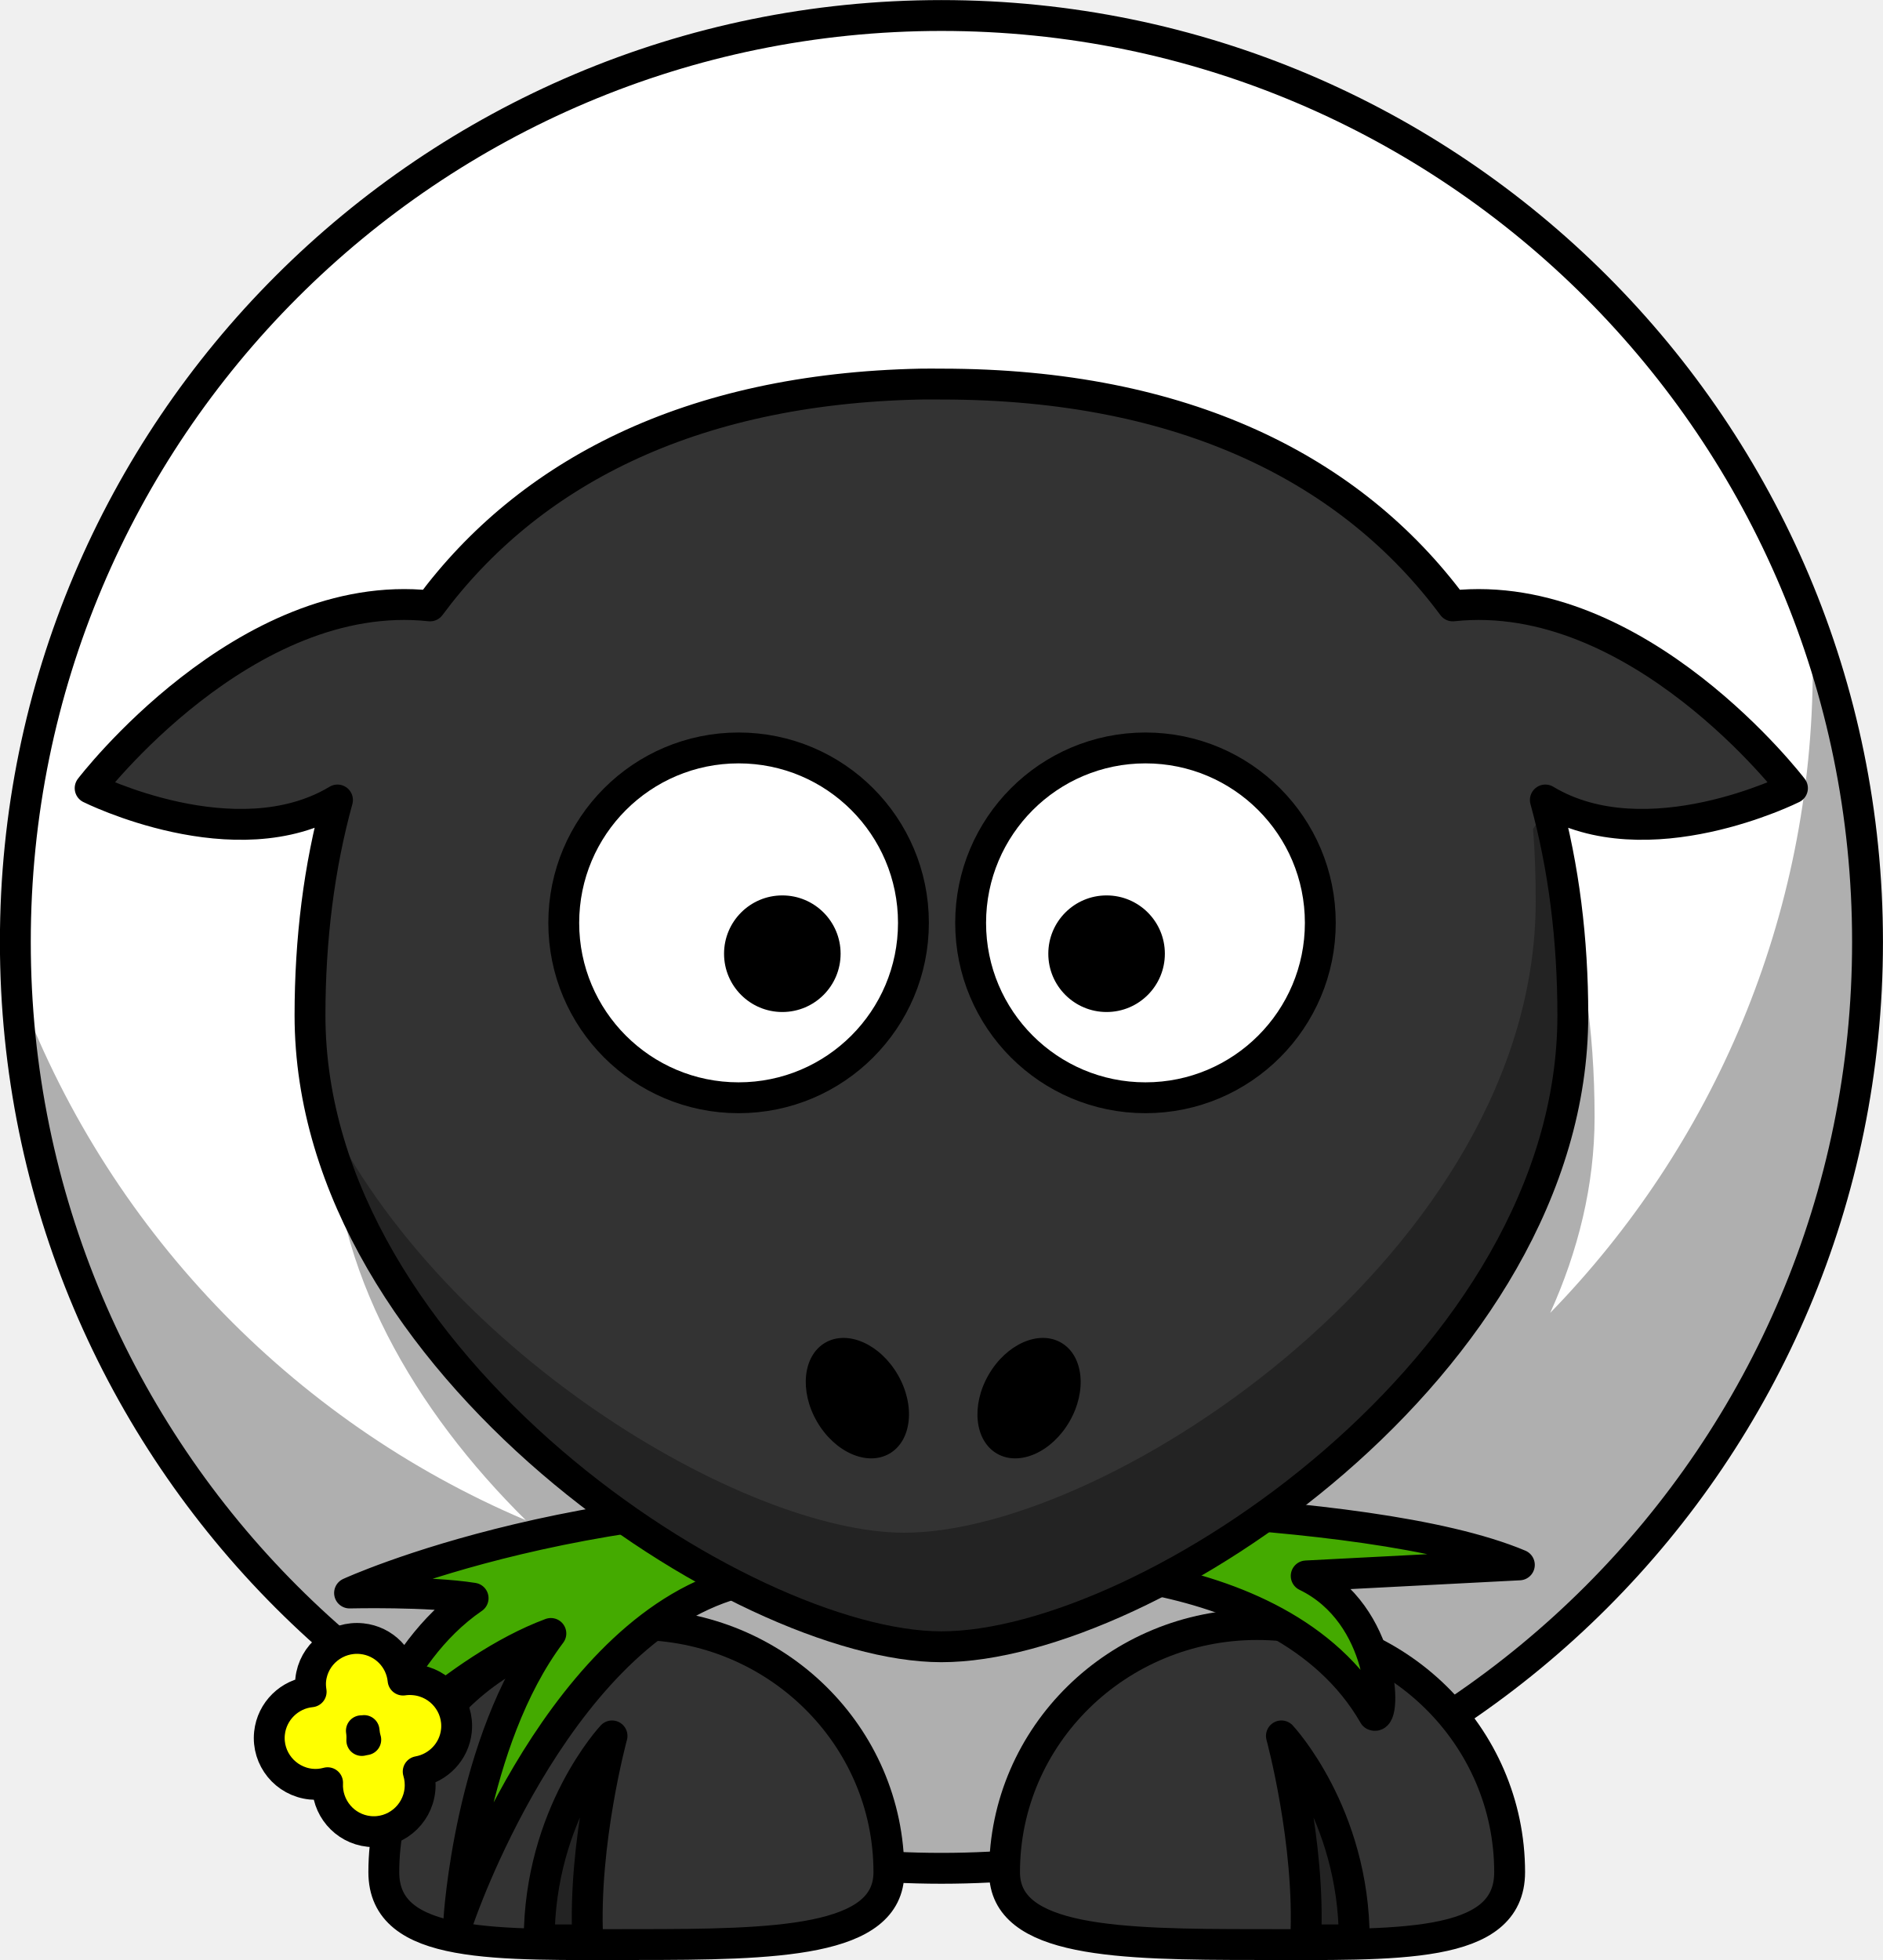
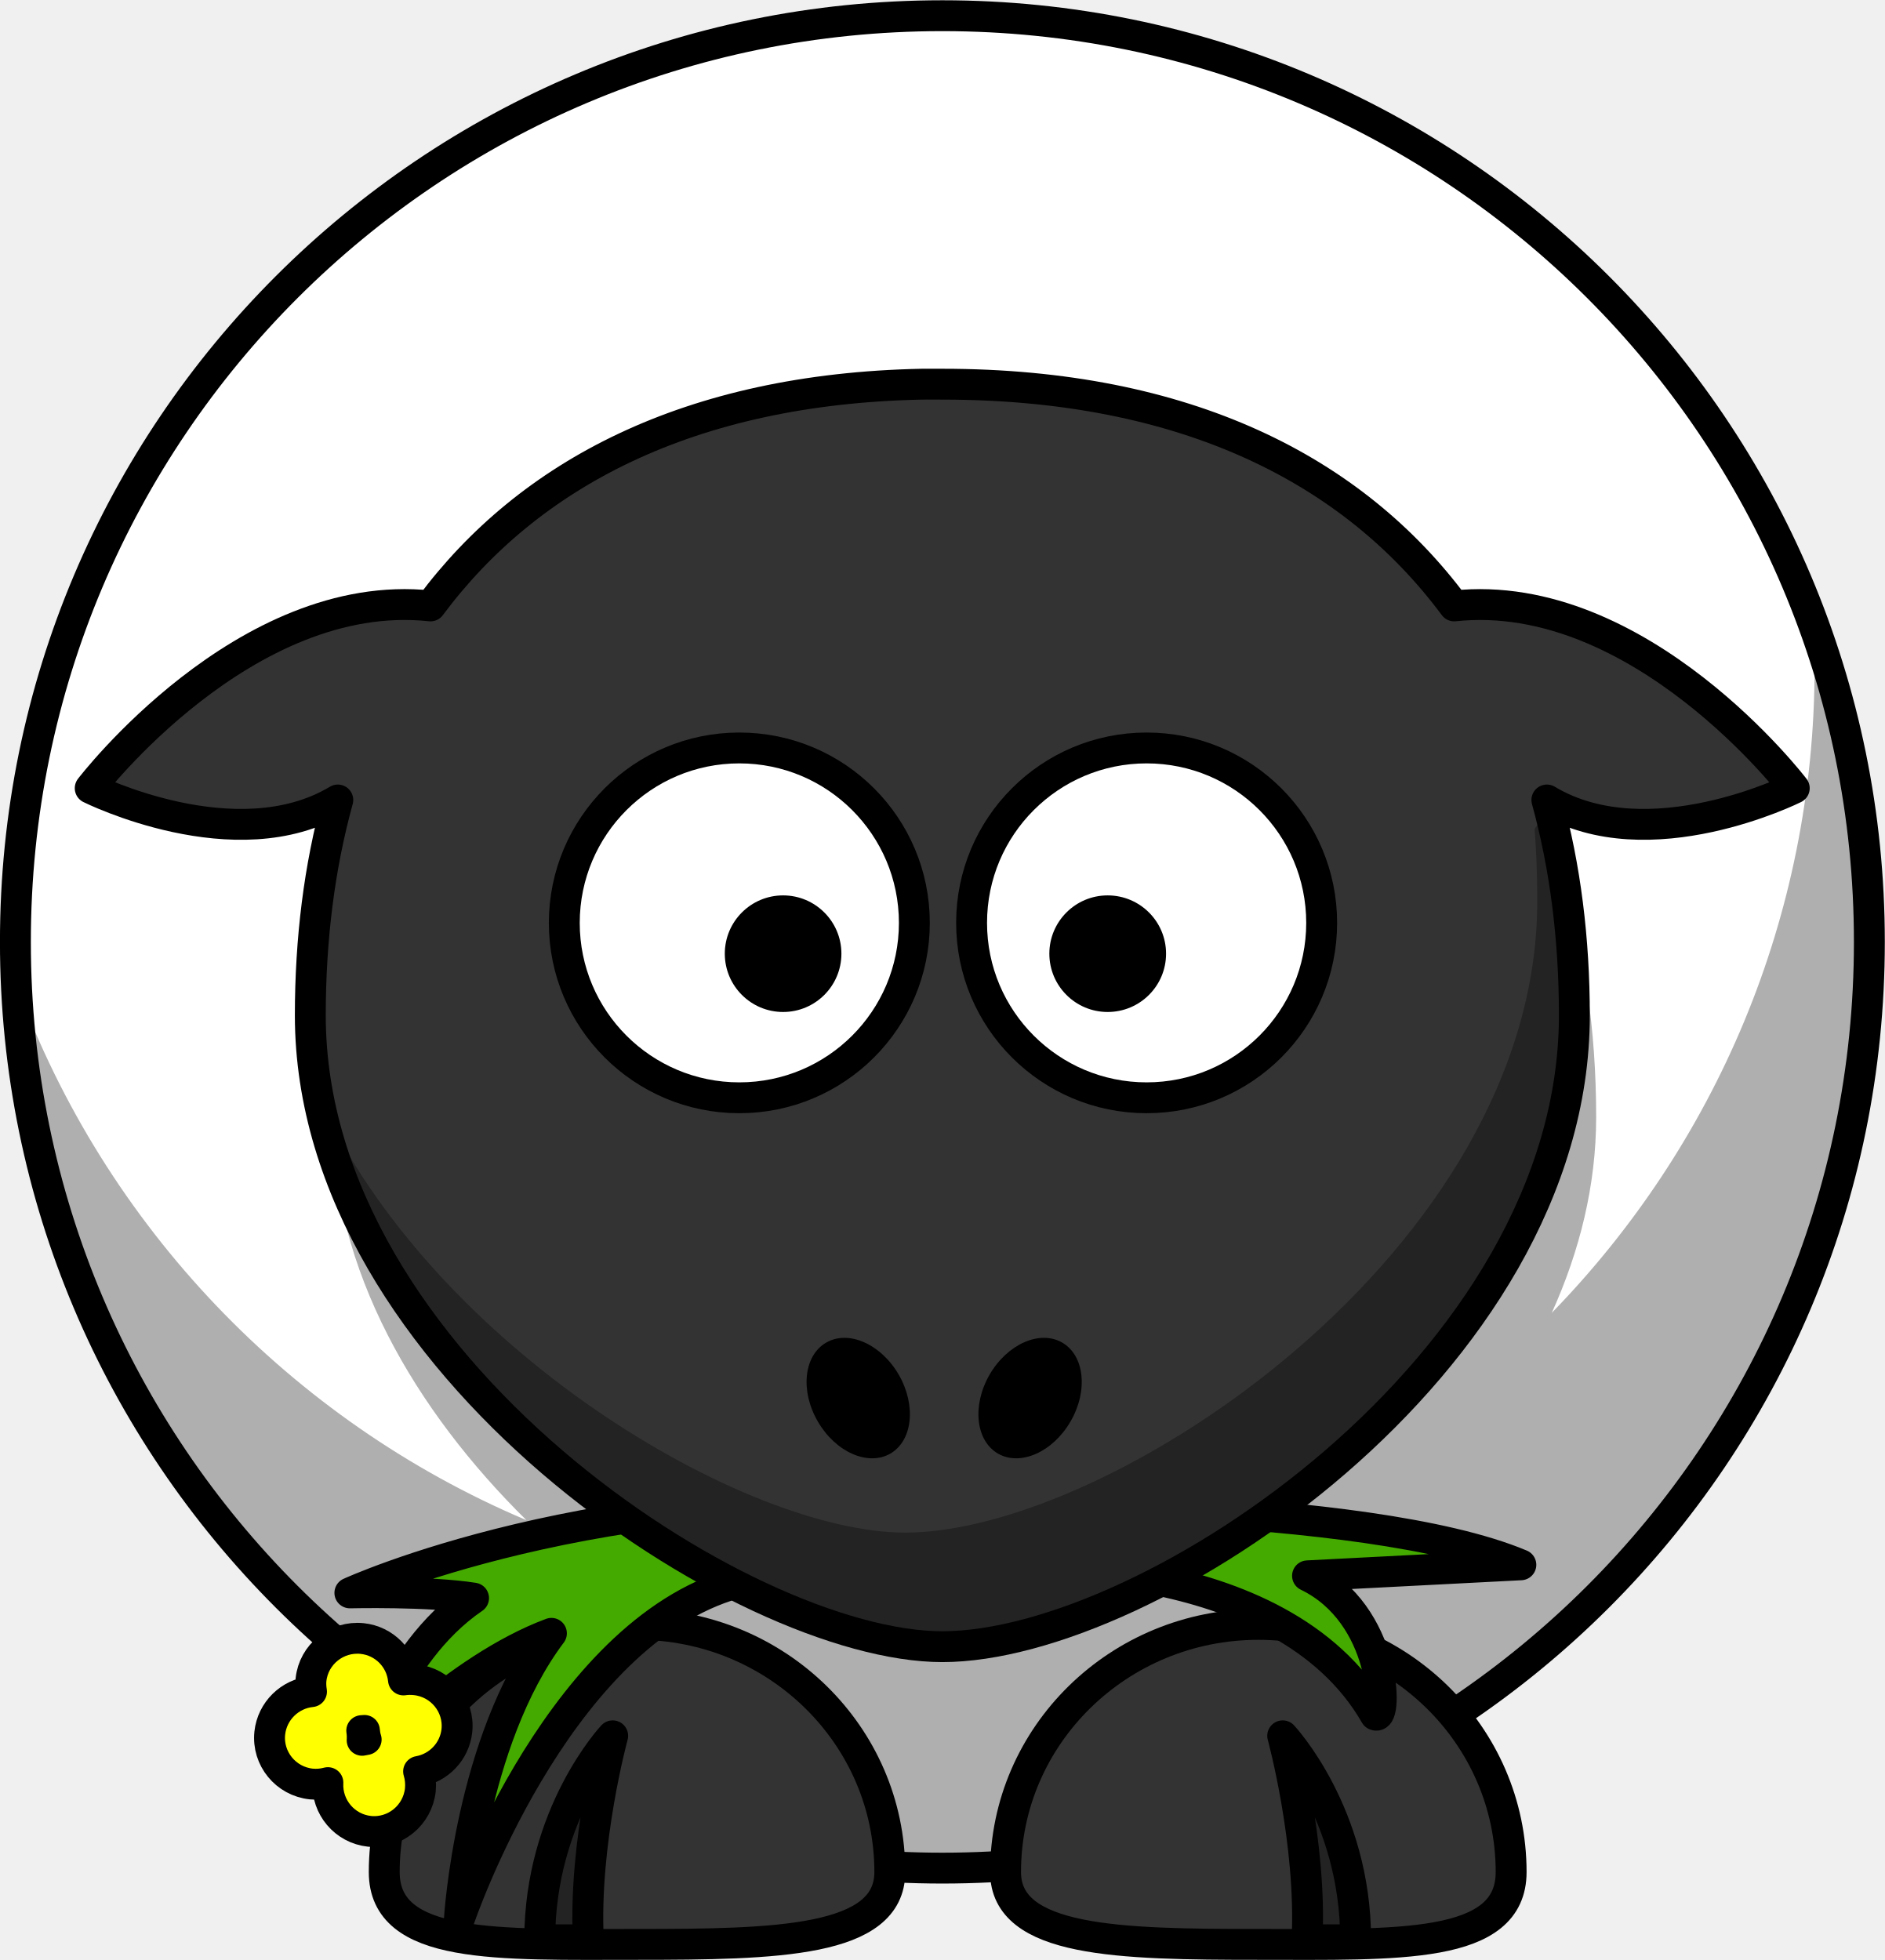
- <svg xmlns="http://www.w3.org/2000/svg" viewBox="0 0 244.073 254.034">
-   <g transform="translate(-229.24 -428.63)">
-     <path d="m471.31 550.71c0.02 66.308-53.728 120.07-120.04 120.07s-120.06-53.764-120.04-120.07c-0.02-66.308 53.728-120.07 120.04-120.07s120.06 53.764 120.04 120.07z" fill="#fff" stroke="#000" stroke-linecap="round" stroke-linejoin="round" stroke-width="4" />
-     <path transform="translate(239.74 384.07)" d="m111.69 107.53c-55.318 1.121-79.188 37.344-79.188 81.812 0 19.851 10.824 38.075 25.156 52.25-30.524-12.934-54.598-38.139-66.031-69.406 2.908 63.683 55.509 114.5 119.91 114.5 66.26 1e-5 120.03-53.771 120.03-120.03 0-14.468-2.552-28.34-7.25-41.188 0.084 1.843 0.156 3.699 0.156 5.562 0 32.537-12.988 62.062-34.031 83.688 3.606-7.988 5.75-16.521 5.75-25.375 0-45.174-24.621-81.812-81.844-81.812-0.894 0-1.778-0.018-2.656 0z" fill-opacity=".314" />
-     <path d="m359.45 671.28c0 9.091 14.665 9.381 32.735 9.381s32.735 0.693 32.735-9.381c0-17.716-14.665-32.094-32.735-32.094s-32.735 14.378-32.735 32.094z" fill="#333" stroke="#000" stroke-linecap="round" stroke-linejoin="round" stroke-width="4" />
-     <path d="m344.46 671.28c0 9.091-14.665 9.381-32.735 9.381s-32.735 0.693-32.735-9.381c0-17.716 14.665-32.094 32.735-32.094s32.735 14.378 32.735 32.094z" fill="#333" stroke="#000" stroke-linecap="round" stroke-linejoin="round" stroke-width="4" />
-     <path d="m299.13 680.06c0-16.368 9.443-26.44 9.443-26.44s-3.777 13.849-3.148 26.44h-6.295z" fill-opacity=".314" fill-rule="evenodd" stroke="#000" stroke-linejoin="round" stroke-width="4" />
-     <path d="m353.05 623.66c-46.403-3.35-78.501 11.437-78.501 11.437s10.241-0.248 16.017 0.671c-10.831 7.413-14.382 22.123-14.382 22.123s12.078-12.944 24.46-17.549c-10.513 13.981-11.913 36.96-11.913 36.96s12.09-35.725 34.679-43.124c17.221-5.64 35.434-2.323 35.434-2.323s36.116-2.491 48.491 19.076c1.629 0.772 1.468-13.098-8.785-18.047l27.631-1.431c-20.153-8.485-73.132-7.794-73.132-7.794z" fill="#4a0" fill-rule="evenodd" stroke="#000" stroke-linejoin="round" stroke-width="4" />
-     <path d="m348.61 478.41c-30.129 0.611-50.932 11.653-63.625 28.75-24.064-2.588-44.062 23.625-44.062 23.625s18.891 9.446 32.062 1.531c-2.399 8.712-3.562 18.106-3.562 27.906 0 45.174 56.126 81.844 81.844 81.844 26.717 0 81.844-36.669 81.844-81.844 0-9.8-1.164-19.195-3.562-27.906 13.171 7.915 32.031-1.531 32.031-1.531s-19.971-26.205-44.031-23.625c-13.062-17.595-34.708-28.75-66.281-28.75-0.894 0-1.778-0.018-2.656 0z" fill="#333" stroke="#000" stroke-linecap="round" stroke-linejoin="round" stroke-width="4" />
-     <path d="m404.78 680.06c0-16.368-9.443-26.44-9.443-26.44s3.777 13.849 3.148 26.44h6.295z" fill-opacity=".314" fill-rule="evenodd" stroke="#000" stroke-linejoin="round" stroke-width="4" />
-     <path d="m347.64 548.24c0.004 12.519-10.144 22.67-22.663 22.67s-22.667-10.151-22.663-22.67 10.144-22.67 22.663-22.67 22.666 10.151 22.663 22.67z" fill="#fff" stroke="#000" stroke-linecap="round" stroke-linejoin="round" stroke-width="4" />
-     <path d="m400.38 548.24c0.004 12.519-10.144 22.67-22.663 22.67s-22.667-10.151-22.663-22.67 10.144-22.67 22.663-22.67 22.666 10.151 22.663 22.67z" fill="#fff" stroke="#000" stroke-linecap="round" stroke-linejoin="round" stroke-width="4" />
-     <path d="m380.23 552.24c0.001 4.173-3.381 7.556-7.554 7.556s-7.556-3.384-7.554-7.556 3.381-7.556 7.554-7.556 7.556 3.384 7.554 7.556z" />
-     <path d="m338.2 552.24c0.001 4.173-3.381 7.556-7.554 7.556s-7.556-3.384-7.554-7.556 3.381-7.556 7.554-7.556 7.556 3.384 7.554 7.556z" />
-     <path d="m429.83 533.41-1.875 2.656c0.249 3.075 0.344 6.203 0.344 9.375 0 45.174-55.127 81.844-81.844 81.844-20.706 2e-5 -61.097-23.756-76.062-56.594 7.616 40.246 57.172 71.375 80.875 71.375 26.717 0 81.844-36.669 81.844-81.844 0-9.392-1.075-18.41-3.281-26.812z" fill-opacity=".314" />
-     <path d="m367.87 612.87c-2.293 3.973-6.5 5.839-9.397 4.166s-3.385-6.249-1.09-10.221 6.5-5.839 9.397-4.166 3.385 6.249 1.09 10.221z" />
-     <path d="m335.13 612.87c2.293 3.973 6.5 5.839 9.397 4.166s3.385-6.249 1.09-10.221-6.5-5.839-9.397-4.166-3.385 6.249-1.09 10.221z" />
-     <path d="m276.138,641.017c-3.3-.345-6.278,2.04-6.623,5.339-.055.528-.019,1.045.058,1.546-2.782.273-5.099,2.486-5.401,5.373-.345,3.3 2.074,6.25 5.374,6.595 .753.079 1.466.002 2.156-.183-.17,3.173 2.176,5.978 5.372,6.312 3.3.345 6.25-2.074 6.595-5.374 .086-.825.006-1.633-.222-2.38 2.573-.455 4.668-2.567 4.953-5.294 .345-3.3-2.074-6.25-5.374-6.595-.526-.055-1.043-.05-1.542.027-.273-2.782-2.458-5.065-5.345-5.367zm.293,11.908c.04.407.103.804.221,1.186-.173.031-.346.058-.514.103 .023-.426.008-.856-.056-1.263 .114-.011.236-.009.348-.026z" fill="#ff0" stroke="#000" stroke-linecap="round" stroke-linejoin="round" stroke-width="4" />
+ <svg xmlns="http://www.w3.org/2000/svg" width="75px" height="px" viewBox="0 0 75 78" version="1.1">
+   <g id="surface1">
+     <path style="fill-rule:nonzero;fill:rgb(100%,100%,100%);fill-opacity:1;stroke-width:4;stroke-linecap:round;stroke-linejoin:round;stroke:rgb(0%,0%,0%);stroke-opacity:1;stroke-miterlimit:4;" d="M 471.305 550.71 C 471.33 617.016 417.583 670.775 351.264 670.775 C 284.957 670.775 231.21 617.016 231.236 550.71 C 231.21 484.404 284.957 430.644 351.264 430.644 C 417.583 430.644 471.33 484.404 471.305 550.71 Z M 471.305 550.71 " transform="matrix(0.307284,0,0,0.306994,-70.4419,-131.5803)" />
+     <path style=" stroke:none;fill-rule:nonzero;fill:rgb(0%,0%,0%);fill-opacity:0.314;" d="M 37.547 19.34 C 20.547 19.684 13.215 30.801 13.215 44.453 C 13.215 50.547 16.539 56.145 20.945 60.496 C 11.562 56.523 4.168 48.785 0.652 39.188 C 1.547 58.738 17.711 74.336 37.5 74.336 C 57.859 74.336 74.383 57.832 74.383 37.488 C 74.383 33.047 73.598 28.789 72.156 24.844 C 72.18 25.41 72.203 25.98 72.203 26.551 C 72.203 36.543 68.211 45.605 61.746 52.246 C 62.855 49.793 63.512 47.172 63.512 44.453 C 63.512 30.586 55.949 19.34 38.363 19.34 C 38.09 19.34 37.816 19.332 37.547 19.34 Z M 37.547 19.34 " />
+     <path style="fill-rule:nonzero;fill:rgb(20%,20%,20%);fill-opacity:1;stroke-width:4;stroke-linecap:round;stroke-linejoin:round;stroke:rgb(0%,0%,0%);stroke-opacity:1;stroke-miterlimit:4;" d="M 359.451 671.284 C 359.451 680.369 374.121 680.662 392.184 680.662 C 410.261 680.662 424.918 681.349 424.918 671.284 C 424.918 653.559 410.261 639.181 392.184 639.181 C 374.121 639.181 359.451 653.559 359.451 671.284 Z M 359.451 671.284 " transform="matrix(0.307284,0,0,0.306994,-70.4419,-131.5803)" />
+     <path style="fill-rule:nonzero;fill:rgb(20%,20%,20%);fill-opacity:1;stroke-width:4;stroke-linecap:round;stroke-linejoin:round;stroke:rgb(0%,0%,0%);stroke-opacity:1;stroke-miterlimit:4;" d="M 344.463 671.284 C 344.463 680.369 329.793 680.662 311.729 680.662 C 293.653 680.662 278.995 681.349 278.995 671.284 C 278.995 653.559 293.653 639.181 311.729 639.181 C 329.793 639.181 344.463 653.559 344.463 671.284 Z M 344.463 671.284 " transform="matrix(0.307284,0,0,0.306994,-70.4419,-131.5803)" />
+     <path style="fill-rule:evenodd;fill:rgb(0%,0%,0%);fill-opacity:0.314;stroke-width:4;stroke-linecap:butt;stroke-linejoin:round;stroke:rgb(0%,0%,0%);stroke-opacity:1;stroke-miterlimit:4;" d="M 299.131 680.064 C 299.131 663.688 308.577 653.623 308.577 653.623 C 308.577 653.623 304.801 667.467 305.424 680.064 Z M 299.131 680.064 " transform="matrix(0.307284,0,0,0.306994,-70.4419,-131.5803)" />
+     <path style="fill-rule:evenodd;fill:rgb(26.667%,66.667%,0%);fill-opacity:1;stroke-width:4;stroke-linecap:butt;stroke-linejoin:round;stroke:rgb(0%,0%,0%);stroke-opacity:1;stroke-miterlimit:4;" d="M 353.044 623.658 C 306.644 620.311 274.546 635.097 274.546 635.097 C 274.546 635.097 284.792 634.855 290.563 635.771 C 279.733 643.176 276.186 657.886 276.186 657.886 C 276.186 657.886 288.263 644.945 300.644 640.339 C 290.131 654.323 288.733 677.303 288.733 677.303 C 288.733 677.303 300.822 641.573 323.412 634.18 C 340.637 628.544 358.84 631.852 358.84 631.852 C 358.84 631.852 394.956 629.358 407.337 650.925 C 408.965 651.702 408.799 637.832 398.553 632.883 L 426.177 631.457 C 406.028 622.97 353.044 623.658 353.044 623.658 Z M 353.044 623.658 " transform="matrix(0.307284,0,0,0.306994,-70.4419,-131.5803)" />
+     <path style="fill-rule:nonzero;fill:rgb(20%,20%,20%);fill-opacity:1;stroke-width:4;stroke-linecap:round;stroke-linejoin:round;stroke:rgb(0%,0%,0%);stroke-opacity:1;stroke-miterlimit:4;" d="M 348.607 478.411 C 318.479 479.022 297.682 490.066 284.983 507.155 C 260.919 504.572 240.922 530.784 240.922 530.784 C 240.922 530.784 259.813 540.225 272.983 532.311 C 270.58 541.027 269.423 550.417 269.423 560.228 C 269.423 605.398 325.547 642.069 351.264 642.069 C 377.985 642.069 433.105 605.398 433.105 560.228 C 433.105 550.417 431.948 541.027 429.546 532.311 C 442.715 540.225 461.58 530.784 461.58 530.784 C 461.58 530.784 441.609 504.585 417.545 507.155 C 404.49 489.57 382.841 478.411 351.264 478.411 C 350.374 478.411 349.484 478.398 348.607 478.411 Z M 348.607 478.411 " transform="matrix(0.307284,0,0,0.306994,-70.4419,-131.5803)" />
+     <path style="fill-rule:evenodd;fill:rgb(0%,0%,0%);fill-opacity:0.314;stroke-width:4;stroke-linecap:butt;stroke-linejoin:round;stroke:rgb(0%,0%,0%);stroke-opacity:1;stroke-miterlimit:4;" d="M 404.782 680.064 C 404.782 663.688 395.337 653.623 395.337 653.623 C 395.337 653.623 399.113 667.467 398.49 680.064 Z M 404.782 680.064 " transform="matrix(0.307284,0,0,0.306994,-70.4419,-131.5803)" />
+     <path style="fill-rule:nonzero;fill:rgb(100%,100%,100%);fill-opacity:1;stroke-width:4;stroke-linecap:round;stroke-linejoin:round;stroke:rgb(0%,0%,0%);stroke-opacity:1;stroke-miterlimit:4;" d="M 347.641 548.241 C 347.641 560.762 337.497 570.916 324.975 570.916 C 312.454 570.916 302.31 560.762 302.31 548.241 C 302.322 535.721 312.454 525.567 324.975 525.567 C 337.497 525.567 347.641 535.721 347.641 548.241 Z M 347.641 548.241 " transform="matrix(0.307284,0,0,0.306994,-70.4419,-131.5803)" />
+     <path style="fill-rule:nonzero;fill:rgb(100%,100%,100%);fill-opacity:1;stroke-width:4;stroke-linecap:round;stroke-linejoin:round;stroke:rgb(0%,0%,0%);stroke-opacity:1;stroke-miterlimit:4;" d="M 400.384 548.241 C 400.384 560.762 390.24 570.916 377.718 570.916 C 365.197 570.916 355.052 560.762 355.052 548.241 C 355.052 535.721 365.197 525.567 377.718 525.567 C 390.24 525.567 400.384 535.721 400.384 548.241 Z M 400.384 548.241 " transform="matrix(0.307284,0,0,0.306994,-70.4419,-131.5803)" />
+     <path style=" stroke:none;fill-rule:nonzero;fill:rgb(0%,0%,0%);fill-opacity:1;" d="M 46.398 37.953 C 46.398 39.234 45.359 40.273 44.074 40.273 C 42.793 40.273 41.754 39.234 41.754 37.953 C 41.754 36.672 42.793 35.633 44.074 35.633 C 45.359 35.633 46.398 36.672 46.398 37.953 Z M 46.398 37.953 " />
+     <path style=" stroke:none;fill-rule:nonzero;fill:rgb(0%,0%,0%);fill-opacity:1;" d="M 33.48 37.953 C 33.48 39.234 32.441 40.273 31.16 40.273 C 29.879 40.273 28.84 39.234 28.84 37.953 C 28.84 36.672 29.879 35.633 31.16 35.633 C 32.441 35.633 33.48 36.672 33.48 37.953 Z M 33.48 37.953 " />
+     <path style=" stroke:none;fill-rule:nonzero;fill:rgb(0%,0%,0%);fill-opacity:0.314;" d="M 61.637 32.172 L 61.062 32.988 C 61.137 33.934 61.168 34.895 61.168 35.867 C 61.168 49.734 44.227 60.992 36.02 60.992 C 29.656 60.992 17.242 53.699 12.645 43.617 C 14.984 55.973 30.215 65.531 37.496 65.531 C 45.707 65.531 62.648 54.273 62.648 40.406 C 62.648 37.52 62.316 34.754 61.637 32.172 Z M 61.637 32.172 " />
+     <path style=" stroke:none;fill-rule:nonzero;fill:rgb(0%,0%,0%);fill-opacity:1;" d="M 42.598 56.566 C 41.895 57.785 40.602 58.359 39.711 57.848 C 38.82 57.332 38.672 55.93 39.375 54.707 C 40.082 53.488 41.375 52.914 42.266 53.43 C 43.152 53.941 43.305 55.348 42.598 56.566 Z M 42.598 56.566 " />
+     <path style=" stroke:none;fill-rule:nonzero;fill:rgb(0%,0%,0%);fill-opacity:1;" d="M 32.539 56.566 C 33.242 57.785 34.535 58.359 35.426 57.848 C 36.316 57.332 36.465 55.93 35.762 54.707 C 35.055 53.488 33.762 52.914 32.875 53.43 C 31.984 53.941 31.832 55.348 32.539 56.566 Z M 32.539 56.566 " />
+     <path style="fill-rule:nonzero;fill:rgb(100%,100%,0%);fill-opacity:1;stroke-width:4;stroke-linecap:round;stroke-linejoin:round;stroke:rgb(0%,0%,0%);stroke-opacity:1;stroke-miterlimit:4;" d="M 276.135 641.013 C 272.843 640.67 269.855 643.062 269.512 646.358 C 269.461 646.879 269.499 647.401 269.576 647.897 C 266.792 648.177 264.478 650.391 264.173 653.279 C 263.83 656.575 266.245 659.527 269.55 659.871 C 270.3 659.947 271.012 659.871 271.699 659.692 C 271.533 662.861 273.872 665.66 277.076 666.004 C 280.368 666.347 283.318 663.93 283.673 660.621 C 283.75 659.807 283.673 658.993 283.445 658.242 C 286.013 657.797 288.11 655.684 288.402 652.949 C 288.746 649.653 286.33 646.701 283.025 646.358 C 282.504 646.307 281.983 646.307 281.487 646.383 C 281.207 643.596 279.021 641.319 276.135 641.013 Z M 276.428 652.923 C 276.466 653.33 276.529 653.725 276.656 654.107 C 276.478 654.145 276.3 654.17 276.135 654.208 C 276.161 653.788 276.148 653.356 276.084 652.949 C 276.199 652.936 276.313 652.936 276.428 652.923 Z M 276.428 652.923 " transform="matrix(0.307284,0,0,0.306994,-70.4419,-131.5803)" />
  </g>
</svg>
